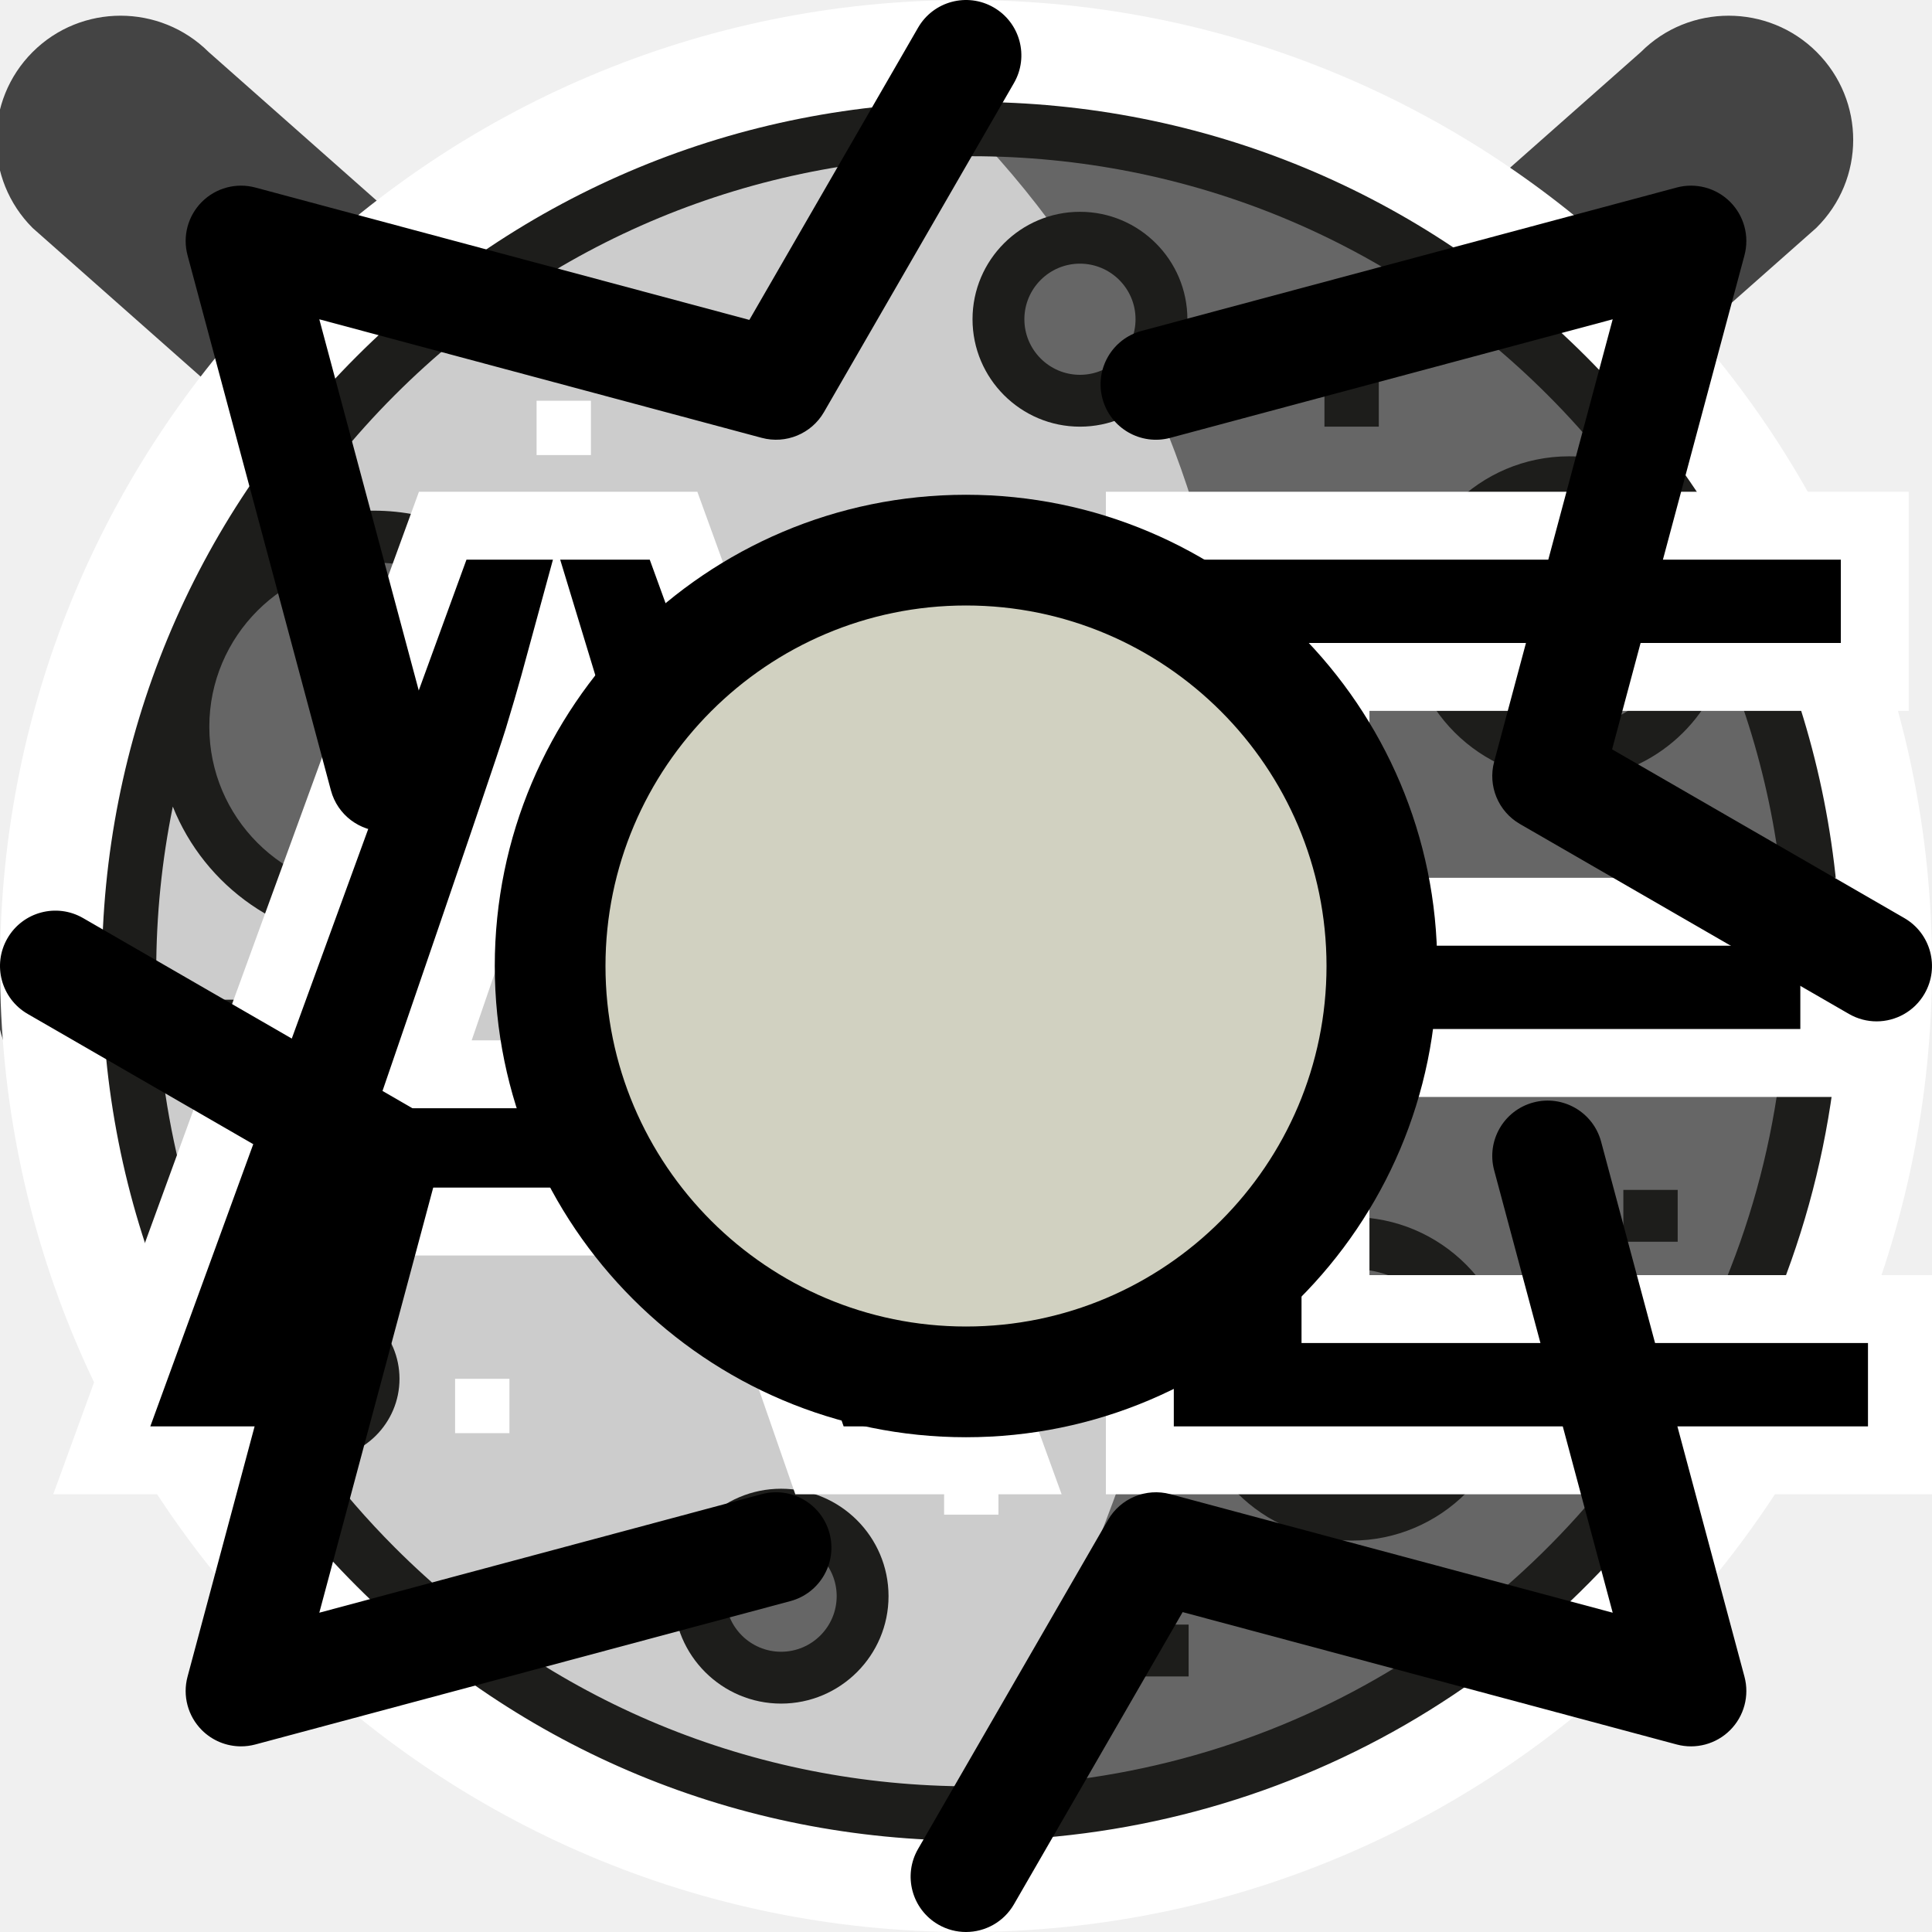
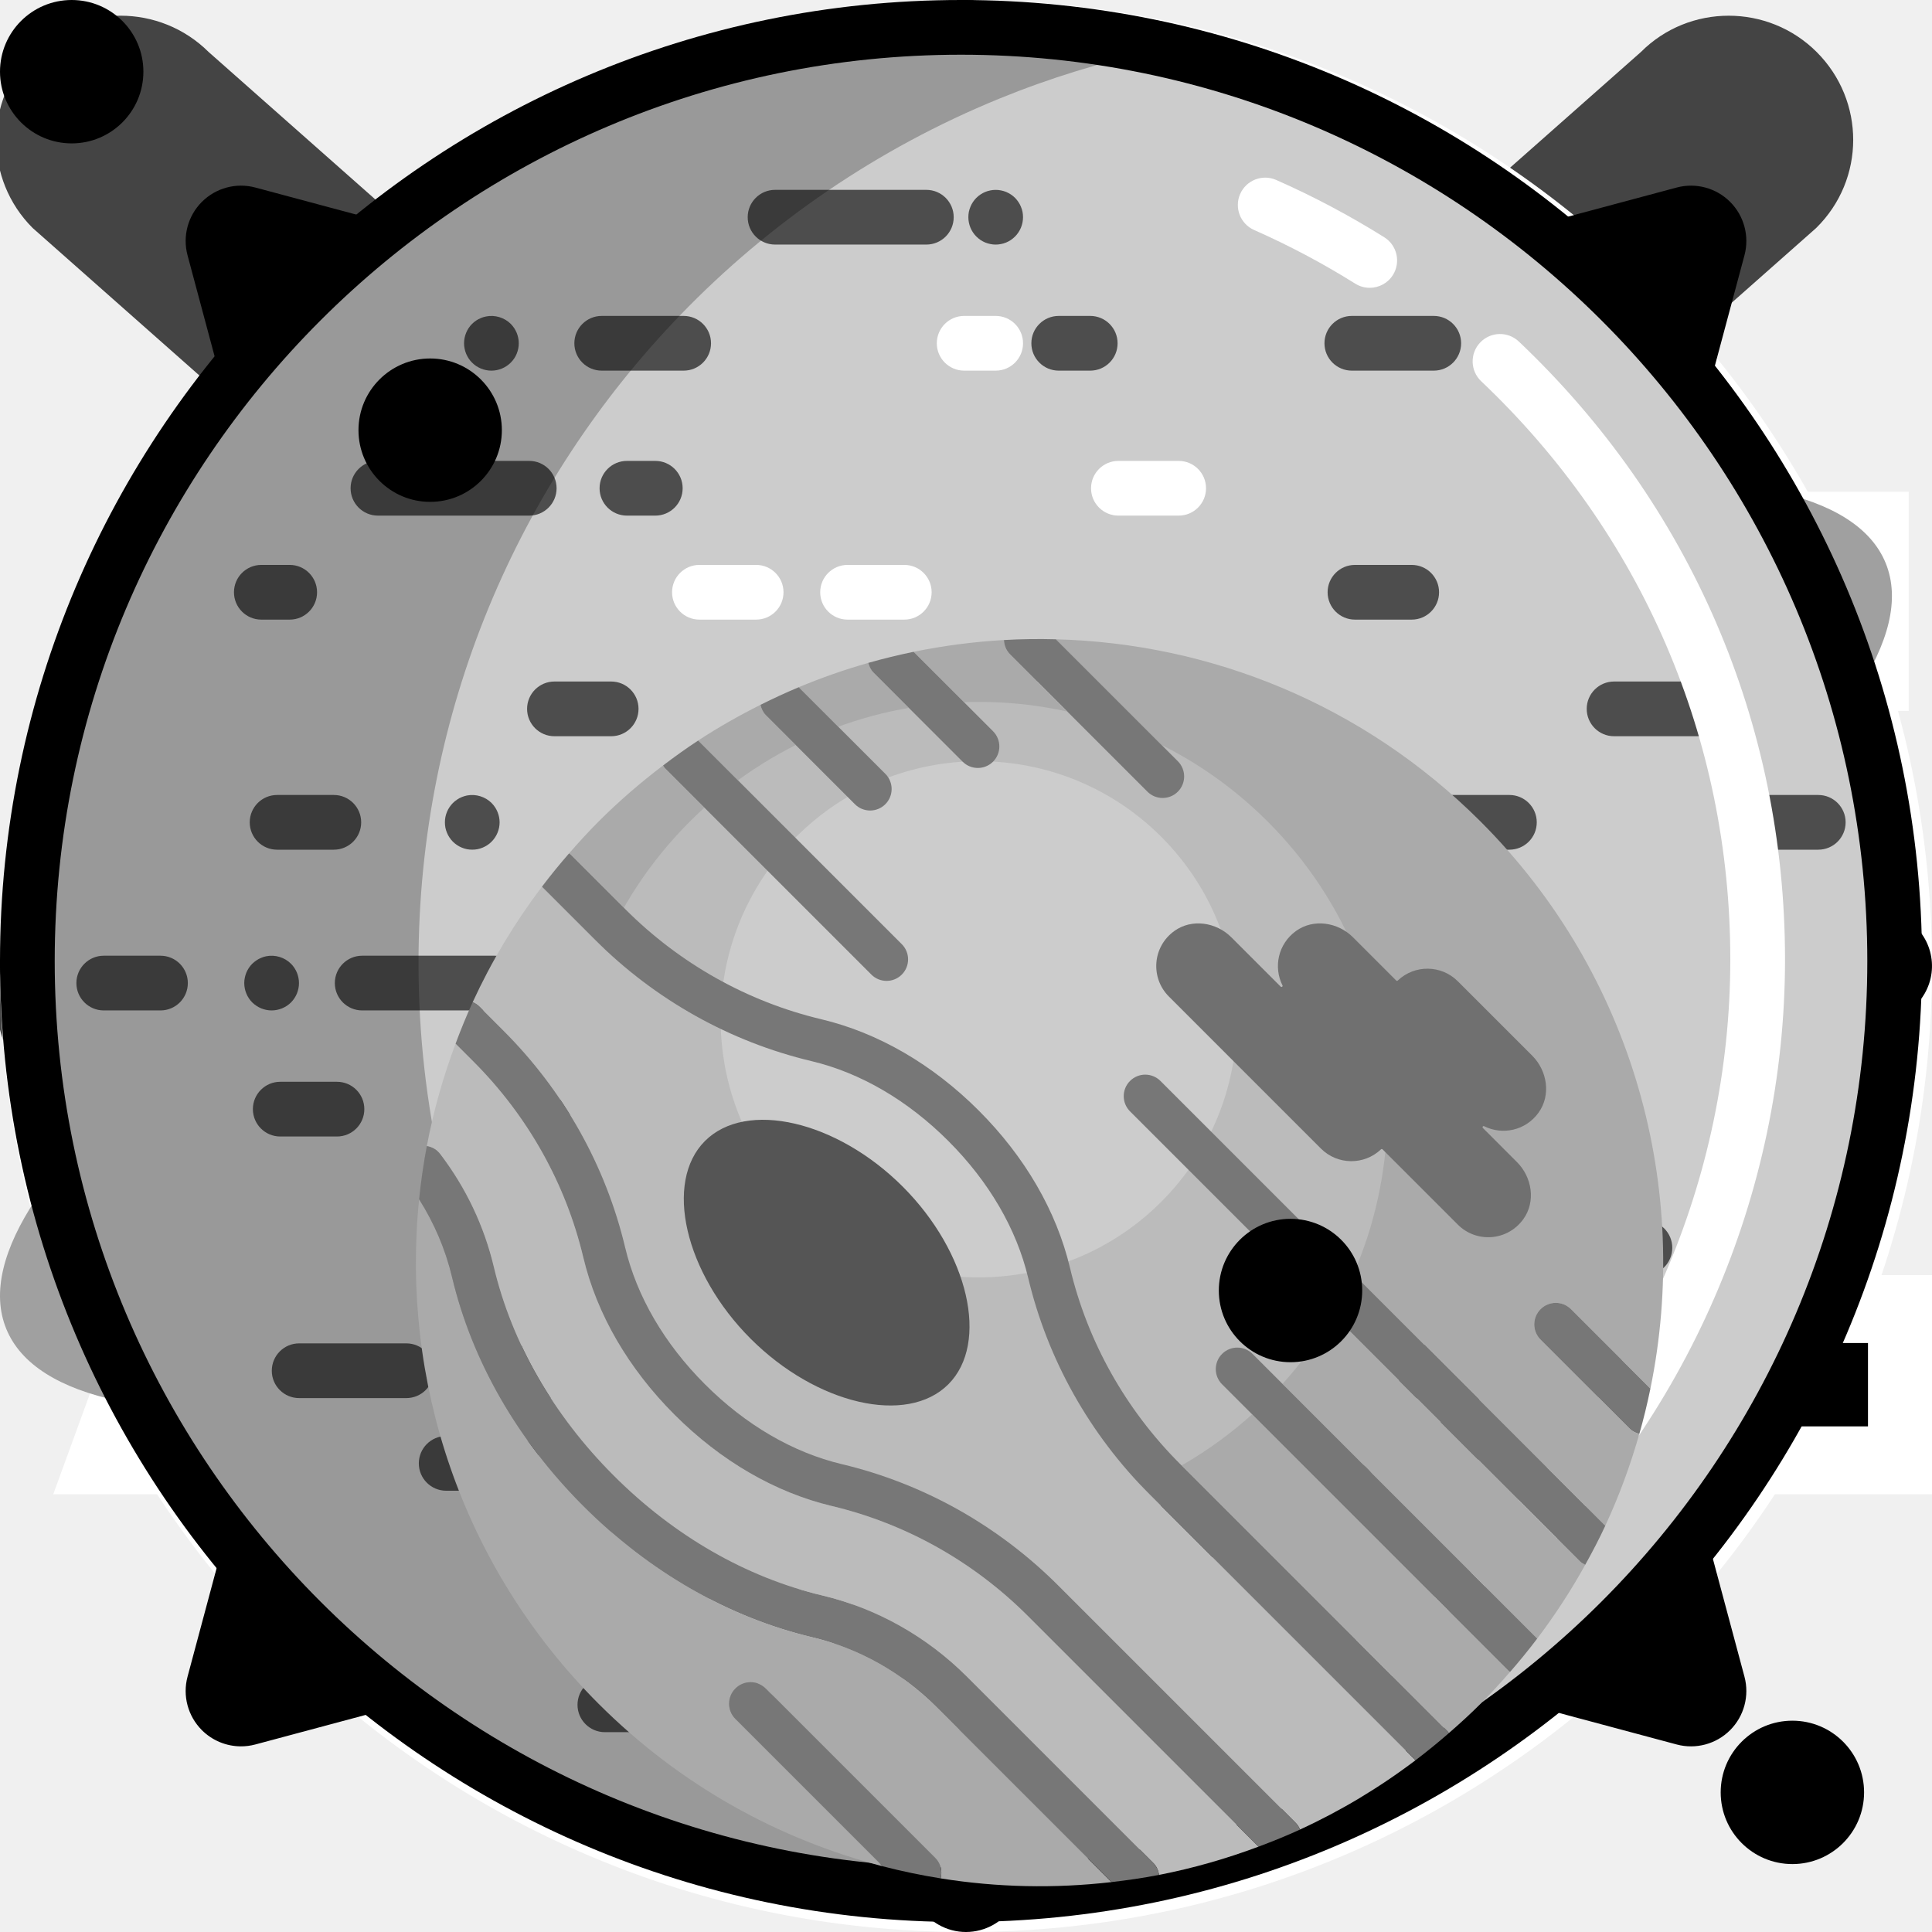
<svg xmlns="http://www.w3.org/2000/svg" version="1.1" width="512" height="512">
  <defs>
    <style>
    g.section:target {
      display: inline;
    }

    g.section:not(:target) {
        display: none;
    }
    
  </style>
  </defs>
  <g class="section" id="double-arrow" transform="scale(2)">
    <path stroke="#444444" fill="#444444" d="M217.774,121.224l-95.252,84.224l-95.22-84.224c-6.229-6.229-16.368-6.229-22.597,0     s-6.229,16.368,0,22.566l106.312,94.044c3.178,3.21,7.342,4.704,11.505,4.64c4.164,0.095,8.327-1.398,11.505-4.545     l106.344-94.044c6.198-6.229,6.198-16.4,0-22.597C234.11,115.027,223.971,114.995,217.774,121.224z" />
    <path stroke="#444444" fill="#444444" d="M110.984,123.894c3.178,3.178,7.342,4.704,11.505,4.64c4.164,0.064,8.359-1.462,11.505-4.64     L240.307,29.85c6.325-6.229,6.325-16.336,0.064-22.597c-6.229-6.229-16.4-6.229-22.597,0l-95.252,84.224L27.301,7.252     c-6.261-6.229-16.4-6.229-22.629,0s-6.229,16.368,0,22.597L110.984,123.894z" />
  </g>
  <g class="section" id="icon">
    <g>
      <circle style="fill:#ffffff;" cx="256.003" cy="256.003" r="256" />
    </g>
    <g transform="scale(0.9) translate(30 30)">
      <circle style="fill:#CCCCCC;" cx="256.003" cy="256.003" r="248" />
      <g>
        <circle style="fill:#666666;" cx="288.003" cy="64.001" r="23.998" />
        <circle style="fill:#666666;" cx="175.997" cy="256.003" r="16" />
        <circle style="fill:#666666;" cx="64.001" cy="376.001" r="16" />
        <circle style="fill:#666666;" cx="335.998" cy="175.997" r="16" />
        <circle style="fill:#666666;" cx="200.005" cy="440.002" r="23.998" />
        <circle style="fill:#666666;" cx="79.996" cy="183.999" r="56" />
        <path style="fill:#666666;" d="M255.999,8.001c136.966,0,248,111.033,248,248s-111.034,248-248,248   C255.999,504,435.668,195.435,255.999,8.001" />
      </g>
      <g>
        <path style="fill:#1D1D1B;" d="M288,95.635c-17.443,0-31.635-14.191-31.635-31.635S270.556,32.367,288,32.367   c17.443,0,31.634,14.191,31.634,31.634C319.634,81.444,305.443,95.635,288,95.635z M288,47.635   c-9.024,0-16.366,7.341-16.366,16.365S278.976,80.366,288,80.366S304.366,73.023,304.366,64   C304.366,54.977,297.024,47.635,288,47.635z" />
        <path style="fill:#1D1D1B;" d="M176,279.634c-13.031,0-23.634-10.603-23.634-23.635s10.603-23.635,23.634-23.635   c13.033,0,23.635,10.603,23.635,23.635C199.635,269.032,189.032,279.634,176,279.634z M176,247.634   c-4.613,0-8.365,3.753-8.365,8.365c0,4.612,3.752,8.365,8.365,8.365s8.365-3.753,8.365-8.365   C184.365,251.387,180.613,247.634,176,247.634z" />
        <path style="fill:#1D1D1B;" d="M200,471.634c-17.443,0-31.635-14.191-31.635-31.635c0-17.443,14.191-31.635,31.635-31.635   s31.634,14.191,31.634,31.635C231.634,457.443,217.443,471.634,200,471.634z M200,423.635c-9.024,0-16.366,7.341-16.366,16.366   c0,9.025,7.342,16.366,16.366,16.366c9.024,0,16.365-7.341,16.365-16.366C216.365,430.976,209.023,423.635,200,423.635z" />
        <path style="fill:#1D1D1B;" d="M368.001,423.635c-26.266,0-47.635-21.369-47.635-47.635c0-26.266,21.369-47.634,47.635-47.634   c26.265,0,47.634,21.369,47.634,47.634C415.634,402.265,394.266,423.635,368.001,423.635z M368.001,343.635   c-17.847,0-32.367,14.519-32.367,32.365c0,17.847,14.521,32.366,32.367,32.366s32.365-14.519,32.365-32.366   C400.365,358.154,385.847,343.635,368.001,343.635z" />
        <path style="fill:#1D1D1B;" d="M336,199.635c-13.033,0-23.635-10.603-23.635-23.635c0-13.031,10.603-23.634,23.635-23.634   c13.033,0,23.634,10.603,23.634,23.634C359.633,189.032,349.032,199.635,336,199.635z M336,167.634   c-4.613,0-8.366,3.752-8.366,8.365s3.754,8.365,8.366,8.365c4.612,0,8.365-3.753,8.365-8.365S340.612,167.634,336,167.634z" />
        <path style="fill:#1D1D1B;" d="M437.019,74.981C388.667,26.629,324.38,0,255.999,0S123.332,26.629,74.98,74.981S0,187.62,0,256   S26.629,388.668,74.98,437.02S187.619,512,255.999,512c44.898,0,89.071-11.791,127.743-34.101   c37.511-21.64,69.172-52.678,91.562-89.761C499.31,348.379,512,302.687,512,256.001C512,187.62,485.37,123.333,437.019,74.981z    M464.365,152c0,17.847-14.519,32.366-32.366,32.366c-17.847,0-32.366-14.519-32.366-32.366c0-17.846,14.519-32.365,32.366-32.365   C449.846,119.635,464.365,134.154,464.365,152z M80,135.635c26.669,0,48.366,21.697,48.366,48.366   c0,26.668-21.697,48.365-48.366,48.365c-26.668,0-48.365-21.697-48.365-48.365C31.635,157.331,53.331,135.635,80,135.635z    M55.634,376c0-4.613,3.752-8.365,8.365-8.365c4.613,0,8.365,3.752,8.365,8.365s-3.753,8.365-8.365,8.365   S55.634,380.613,55.634,376z M461.608,379.867c-20.996,34.775-50.687,63.881-85.86,84.172C339.504,484.948,298.096,496,255.999,496   c-64.106,0-124.375-24.965-169.706-70.294c-8.222-8.222-15.764-16.941-22.618-26.08c0.108,0.001,0.216,0.008,0.324,0.008   c13.032,0,23.635-10.603,23.635-23.635c0-13.031-10.603-23.634-23.635-23.634c-9.465,0-17.643,5.595-21.413,13.648   C25.216,332.409,16,294.916,16,255.999c0-16.482,1.663-32.708,4.885-48.493c9.372,23.483,32.329,40.128,59.115,40.128   c35.088,0,63.635-28.546,63.635-63.634S115.088,120.365,80,120.365c-9.14,0-17.827,1.952-25.69,5.436   c9.142-14.098,19.822-27.346,31.985-39.508c45.33-45.33,105.599-70.294,169.706-70.294s124.375,24.965,169.705,70.294   c6.192,6.193,11.99,12.673,17.411,19.395c-3.569-0.857-7.288-1.323-11.116-1.323c-26.266,0-47.635,21.369-47.635,47.634   s21.369,47.635,47.635,47.635c21.967,0,40.499-14.951,45.979-35.209C489.8,193.084,496,224.065,496,256   C496,299.771,484.106,342.605,461.608,379.867z" />
        <rect x="31.999" y="264.37" style="fill:#1D1D1B;" width="16" height="15.269" />
      </g>
      <rect x="192.002" y="143.996" style="fill:#FFFFFF;" width="16" height="15.999" />
      <rect x="359.996" y="80.36" style="fill:#1D1D1B;" width="15.999" height="15.269" />
      <rect x="256.003" y="216" style="fill:#FFFFFF;" width="15.999" height="15.999" />
      <g>
        <rect x="359.996" y="256.367" style="fill:#1D1D1B;" width="15.999" height="15.269" />
        <rect x="448.005" y="224.367" style="fill:#1D1D1B;" width="16" height="15.269" />
        <rect x="448.005" y="320.368" style="fill:#1D1D1B;" width="16" height="15.269" />
      </g>
      <g>
        <rect x="263.995" y="295.995" style="fill:#FFFFFF;" width="15.999" height="15.999" />
        <rect x="168.004" y="327.995" style="fill:#FFFFFF;" width="16" height="15.999" />
        <rect x="248" y="399.999" style="fill:#FFFFFF;" width="16" height="15.999" />
      </g>
      <rect x="303.998" y="448.369" style="fill:#1D1D1B;" width="15.999" height="15.269" />
      <g>
        <rect x="104.004" y="376.001" style="fill:#FFFFFF;" width="16" height="15.999" />
        <rect x="128.001" y="87.998" style="fill:#FFFFFF;" width="16" height="15.999" />
        <rect x="207.997" y="40.003" style="fill:#FFFFFF;" width="15.999" height="15.999" />
      </g>
      <g>
        <text x="-10" y="400" font-size="400px" font-family="Arial" font-weight="bold" stroke="#ffffff" stroke-width="20">AE</text>
      </g>
    </g>
  </g>
  <g class="section" id="sun">
    <path style="fill:#000000;" d="M255.985,512c-2.488,0-5.01-0.634-7.321-1.967c-7.017-4.051-9.421-13.023-5.369-20.04l50.339-87.19  c3.32-5.751,10.09-8.551,16.501-6.835l117.247,31.417l-31.415-117.247c-2.098-7.827,2.547-15.871,10.374-17.968  c7.822-2.099,15.869,2.548,17.967,10.374L462.3,444.334c1.357,5.063-0.091,10.464-3.797,14.172  c-3.706,3.706-9.105,5.155-14.17,3.797l-130.918-35.079l-44.71,77.44C265.988,509.368,261.055,512,255.985,512z M63.872,462.802  c-3.841,0-7.588-1.51-10.375-4.297c-3.706-3.706-5.154-9.107-3.797-14.172l35.079-130.917l-77.44-44.711  c-7.017-4.051-9.421-13.023-5.369-20.04s13.022-9.42,20.04-5.369l87.19,50.339c5.751,3.32,8.554,10.087,6.835,16.503L84.619,427.385  l117.247-31.417c7.822-2.098,15.869,2.547,17.967,10.374c2.098,7.827-2.547,15.871-10.374,17.968L67.669,462.302  C66.411,462.638,65.136,462.802,63.872,462.802z M497.313,270.673c-2.488,0-5.01-0.634-7.321-1.967l-87.191-50.339  c-5.751-3.32-8.554-10.087-6.835-16.503l31.415-117.247l-117.247,31.417c-7.821,2.098-15.869-2.547-17.967-10.374  c-2.098-7.827,2.547-15.871,10.374-17.968l141.791-37.992c5.067-1.358,10.464,0.092,14.17,3.797  c3.706,3.706,5.154,9.107,3.797,14.172L427.22,198.585l77.441,44.711c7.017,4.051,9.421,13.023,5.369,20.04  C507.316,268.042,502.383,270.673,497.313,270.673z M101.855,220.335c-6.479,0-12.405-4.322-14.161-10.877L49.702,67.668  c-1.357-5.063,0.091-10.464,3.797-14.172c3.706-3.706,9.105-5.155,14.17-3.797l130.918,35.079l44.71-77.44  c4.049-7.015,13.02-9.423,20.04-5.369c7.017,4.051,9.421,13.023,5.369,20.04l-50.339,87.19c-3.32,5.751-10.089,8.554-16.501,6.835  L84.619,84.617l31.415,117.247c2.098,7.827-2.547,15.871-10.374,17.968C104.389,220.172,103.111,220.335,101.855,220.335z" />
    <circle style="fill:#D1D1C1;" cx="256.001" cy="256.001" r="110.205" />
    <path style="fill:#000000;" d="M256,380.882c-68.861,0-124.881-56.022-124.881-124.881S187.141,131.119,256,131.119  s124.881,56.022,124.881,124.881S324.859,380.882,256,380.882z M256,160.46c-52.68,0-95.54,42.858-95.54,95.54  s42.86,95.54,95.54,95.54s95.54-42.858,95.54-95.54S308.68,160.46,256,160.46z" />
  </g>
-   <g class="section" id="noname">
- </g>
+   <g class="section" id="uranus">
+     <g>
+       <path style="fill:none;" d="M71.312,339.206c-0.53-1.071-1.051-2.147-1.562-3.229c-0.153-0.323-0.302-0.647-0.453-0.971   c-0.49-1.052-0.974-2.108-1.446-3.17c-0.157-0.354-0.311-0.711-0.466-1.066c-0.458-1.047-0.912-2.095-1.352-3.151   c-0.154-0.368-0.302-0.74-0.453-1.109c-0.433-1.056-0.863-2.113-1.279-3.177c-0.135-0.347-0.264-0.698-0.397-1.046   c-0.422-1.099-0.841-2.199-1.244-3.307c-0.072-0.199-0.139-0.4-0.211-0.599c-1.189-3.306-2.29-6.654-3.307-10.038   c-10.91,10.607-15.822,19.524-13.269,25.792c2.553,6.267,12.309,9.206,27.524,9.17c-0.569-1.087-1.127-2.179-1.677-3.277   C71.583,339.755,71.448,339.48,71.312,339.206z" />
+       <path style="fill:none;" d="M455.51,167.246c-2.554-6.269-12.304-9.214-27.527-9.176c5.802,11.084,10.594,22.778,14.257,34.962   C453.144,182.428,458.063,173.511,455.51,167.246z" />
+       <path style="fill:#BBBBBB;" d="M364.025,104.024c-68.087,0-128.217,34.032-164.337,86.005c7.352-3.214,14.827-6.378,22.429-9.475   c70.087-28.554,136.724-46.191,187.325-51.504C383.248,94.916,346.3,69.477,303.658,57.794   c32.131,8.819,61.025,25.462,84.531,47.734C380.262,104.573,372.21,104.024,364.025,104.024z" />
+       <path style="fill:#BBBBBB;" d="M90.102,369.885c-0.578-0.777-1.144-1.563-1.711-2.349   C88.956,368.323,89.525,369.107,90.102,369.885z" />
+       <path style="fill:#BBBBBB;" d="M285.187,53.664c1.202,0.209,2.399,0.434,3.594,0.665C287.586,54.099,286.389,53.873,285.187,53.664   z" />
+       <path style="fill:#BBBBBB;" d="M289.904,54.544c1.281,0.255,2.556,0.525,3.827,0.805C292.459,55.07,291.185,54.799,289.904,54.544z   " />
+       <path style="fill:#BBBBBB;" d="M299.141,56.613c1.447,0.361,2.888,0.737,4.322,1.129C302.028,57.35,300.588,56.973,299.141,56.613z   " />
+       <path style="fill:#BBBBBB;" d="M442.191,193.081c0.017-0.016,0.032-0.032,0.049-0.049c-3.663-12.185-8.455-23.879-14.257-34.962   c-38.626,0.097-112.509,19.413-193.649,52.47c-20.612,8.397-40.263,17.102-58.575,25.857c-7.589,21.124-11.734,43.89-11.734,67.627   c0,57.178,24.033,108.712,62.502,145.162c-55.619-6.704-104.214-36.219-136.139-78.919c0.416,0.558,0.829,1.118,1.251,1.671   c36.542,47.863,94.185,78.753,159.052,78.753c110.457,0,200-89.543,200-200c0-8.11-0.496-16.103-1.434-23.96   c-0.008,0.006-0.015,0.012-0.023,0.018C447.851,215.189,445.461,203.947,442.191,193.081z" />
+       <path style="fill:#BBBBBB;" d="M69.75,335.978c0.511,1.082,1.032,2.158,1.562,3.229C70.782,338.135,70.261,337.059,69.75,335.978z" />
+       <path style="fill:#BBBBBB;" d="M66.033,327.62c0.44,1.056,0.894,2.104,1.352,3.151C66.927,329.724,66.473,328.675,66.033,327.62z" />
+       <path style="fill:#BBBBBB;" d="M64.301,323.333c0.415,1.065,0.846,2.122,1.279,3.177C65.147,325.455,64.716,324.398,64.301,323.333   z" />
+       <path style="fill:#BBBBBB;" d="M62.66,318.981c0.403,1.108,0.823,2.208,1.244,3.307C63.482,321.189,63.062,320.089,62.66,318.981z" />
+       <path style="fill:#BBBBBB;" d="M86.967,365.539c-0.077-0.109-0.152-0.219-0.229-0.329C86.815,365.32,86.891,365.43,86.967,365.539z   " />
+       <path style="fill:#BBBBBB;" d="M67.851,331.837c0.472,1.062,0.956,2.117,1.446,3.17C68.807,333.954,68.323,332.899,67.851,331.837z   " />
+       <path style="fill:#BBBBBB;" d="M59.143,308.342l-0.001,0.001c1.017,3.384,2.118,6.732,3.307,10.038   C61.259,315.076,60.161,311.726,59.143,308.342z" />
+       <path style="fill:#BBBBBB;" d="M294.554,55.528c1.362,0.305,2.719,0.626,4.071,0.959C297.273,56.154,295.917,55.833,294.554,55.528   z" />
+       <path style="fill:#BBBBBB;" d="M51.413,267.635c-0.059-0.699-0.121-1.398-0.173-2.099   C51.292,266.237,51.354,266.936,51.413,267.635z" />
+       <path style="fill:#BBBBBB;" d="M265.767,51.254c0.892,0.067,1.78,0.151,2.669,0.229C267.547,51.405,266.66,51.32,265.767,51.254z" />
+       <path style="fill:#BBBBBB;" d="M50.813,257.324c-0.018-0.552-0.045-1.102-0.058-1.656   C50.768,256.222,50.795,256.772,50.813,257.324z" />
+       <path style="fill:#BBBBBB;" d="M260.784,50.943c0.792,0.039,1.579,0.096,2.369,0.145C262.363,51.04,261.576,50.983,260.784,50.943z   " />
+       <path style="fill:#BBBBBB;" d="M255.759,50.755c0.633,0.016,1.261,0.048,1.892,0.07C257.019,50.803,256.391,50.77,255.759,50.755z" />
+       <path style="fill:#BBBBBB;" d="M73.397,343.305C73.397,343.305,73.397,343.305,73.397,343.305   c-0.568-1.086-1.127-2.179-1.677-3.277C72.27,341.126,72.828,342.219,73.397,343.305z" />
+       <path style="fill:#BBBBBB;" d="M280.413,52.892c1.128,0.168,2.251,0.353,3.374,0.54C282.664,53.245,281.541,53.06,280.413,52.892z" />
+       <path style="fill:#BBBBBB;" d="M51.89,272.59c-0.079-0.724-0.159-1.447-0.23-2.173C51.731,271.143,51.811,271.866,51.89,272.59z" />
+       <path style="fill:#BBBBBB;" d="M275.583,52.231c1.053,0.131,2.1,0.278,3.148,0.426C277.683,52.51,276.636,52.362,275.583,52.231z" />
+       <path style="fill:#BBBBBB;" d="M270.7,51.684c0.976,0.097,1.948,0.211,2.92,0.323C272.647,51.896,271.676,51.781,270.7,51.684z" />
+       <path style="fill:#BBBBBB;" d="M51.053,262.585c-0.038-0.655-0.083-1.309-0.115-1.966C50.97,261.276,51.015,261.93,51.053,262.585z   " />
+       <path style="fill:#888888;" d="M226.527,449.186c-38.469-36.45-62.502-87.984-62.502-145.162c0-23.737,4.145-46.503,11.734-67.627   c-53.781,25.713-95.958,51.86-116.616,71.945c1.018,3.384,2.116,6.734,3.306,10.04c0.072,0.199,0.139,0.4,0.211,0.599   c0.403,1.108,0.822,2.208,1.244,3.307c0.134,0.348,0.262,0.698,0.397,1.046c0.415,1.065,0.845,2.122,1.279,3.177   c0.151,0.369,0.299,0.741,0.453,1.109c0.441,1.056,0.894,2.104,1.352,3.151c0.156,0.355,0.309,0.712,0.466,1.066   c0.472,1.062,0.956,2.118,1.446,3.17c0.151,0.324,0.301,0.648,0.453,0.971c0.511,1.082,1.032,2.158,1.562,3.229   c0.136,0.274,0.271,0.548,0.408,0.822c0.549,1.098,1.108,2.191,1.677,3.277c0.04,0,0.077,0.001,0.116,0.001   c3.974,7.587,8.371,14.915,13.225,21.905c0.077,0.109,0.152,0.22,0.229,0.329c0.468,0.671,0.948,1.332,1.424,1.997   c0.567,0.786,1.133,1.572,1.711,2.349c0.095,0.128,0.191,0.255,0.286,0.382C122.313,412.967,170.908,442.482,226.527,449.186z" />
+       <path style="fill:#888888;" d="M199.688,190.029c36.12-51.973,96.249-86.005,164.337-86.005c8.185,0,16.237,0.549,24.165,1.505   c-23.506-22.272-52.4-38.915-84.531-47.734c-0.065-0.018-0.13-0.035-0.195-0.053c-1.434-0.392-2.875-0.768-4.322-1.129   c-0.172-0.043-0.344-0.083-0.515-0.126c-1.352-0.333-2.708-0.654-4.071-0.959c-0.274-0.062-0.549-0.119-0.823-0.179   c-1.272-0.28-2.547-0.55-3.827-0.805c-0.373-0.074-0.749-0.143-1.123-0.215c-1.195-0.231-2.392-0.456-3.594-0.665   c-0.465-0.081-0.934-0.154-1.4-0.232c-1.122-0.187-2.245-0.372-3.374-0.54c-0.559-0.083-1.121-0.156-1.682-0.235   c-1.047-0.147-2.095-0.295-3.148-0.426c-0.653-0.081-1.309-0.15-1.964-0.225c-0.972-0.111-1.943-0.225-2.92-0.323   c-0.752-0.075-1.509-0.135-2.263-0.201c-0.889-0.078-1.777-0.162-2.669-0.229c-0.869-0.065-1.742-0.112-2.614-0.166   c-0.789-0.049-1.577-0.106-2.369-0.145c-1.041-0.052-2.088-0.083-3.134-0.119c-0.631-0.021-1.259-0.054-1.892-0.07   c-1.684-0.042-3.373-0.064-5.067-0.064c-110.457,0-200,89.543-200,200c0,1.664,0.022,3.323,0.063,4.978   c0.013,0.553,0.04,1.103,0.058,1.656c0.036,1.1,0.072,2.2,0.125,3.295c0.032,0.657,0.077,1.311,0.115,1.966   c0.058,0.985,0.115,1.97,0.187,2.951c0.052,0.701,0.114,1.4,0.173,2.099c0.078,0.929,0.156,1.857,0.247,2.782   c0.071,0.726,0.151,1.449,0.23,2.173c0.074,0.682,0.143,1.365,0.224,2.045C87.694,246.493,139.248,216.453,199.688,190.029z" />
+       <path style="fill:#A0A0A0;" d="M499.727,149.232c-7.739-18.997-41.586-25.296-90.284-20.182   c-50.601,5.313-117.238,22.95-187.325,51.504c-7.602,3.097-15.077,6.261-22.429,9.475c-60.44,26.424-111.994,56.464-147.574,84.606   c-38.395,30.368-58.196,58.521-50.458,77.514c7.737,18.99,41.593,25.27,90.265,20.166c-0.095-0.124-0.187-0.252-0.282-0.377   c-0.422-0.553-0.835-1.113-1.251-1.671c-0.095-0.128-0.192-0.254-0.286-0.382c-0.577-0.778-1.146-1.561-1.711-2.349   c-0.476-0.664-0.956-1.326-1.424-1.997c-0.076-0.109-0.152-0.219-0.229-0.329c-4.854-6.989-9.251-14.318-13.225-21.905   c-0.04,0-0.077-0.001-0.116-0.001c0,0,0,0-0.001,0c-15.215,0.036-24.971-2.903-27.524-9.17   c-2.553-6.267,2.359-15.184,13.269-25.792l0.001-0.001c20.658-20.085,62.835-46.232,116.616-71.945   c18.312-8.755,37.963-17.46,58.575-25.857c81.14-33.057,155.023-52.373,193.649-52.47c15.223-0.038,24.973,2.907,27.527,9.176   c2.553,6.266-2.366,15.182-13.27,25.786c-0.017,0.016-0.032,0.032-0.049,0.049c3.271,10.866,5.66,22.108,7.044,33.667   c0.008-0.006,0.015-0.012,0.023-0.018C487.636,196.37,507.463,168.221,499.727,149.232z" />
+     </g>
+   </g>
+   <g class="section" id="venus" transform="scale(1.45)">
+     <g>
+       <path style="fill:#CCCCCC;" d="M296.21,54.89c16.02,16,28.89,35.16,37.56,56.48c8.07,19.84,12.51,41.54,12.51,64.27   c0,12.3-1.3,24.3-3.78,35.86c-7.12,33.32-23.97,63.03-47.44,86.02c-11.33,11.11-24.22,20.66-38.3,28.27   c-24.13,13.07-51.76,20.49-81.12,20.49c-2.86,0-5.7-0.07-8.52-0.21c-53.27-2.62-100.11-29.67-129.57-70.17   C17.08,247.75,5,213.1,5,175.64c0-1.87,0.03-3.73,0.09-5.59C6.32,131.77,20.17,96.67,42.6,68.78c28.71-35.7,71.5-59.6,119.93-63.28   c4.33-0.33,8.7-0.5,13.11-0.5c38.41,0,73.85,12.69,102.37,34.1C284.45,43.93,290.53,49.21,296.21,54.89z" />
+       <g>
+         <path style="fill:#FFFFFF;" d="M138.198,113.245H127.83c-2.761,0-5-2.239-5-5s2.239-5,5-5h10.368c2.761,0,5,2.239,5,5    S140.96,113.245,138.198,113.245z" />
+         <path style="fill:#4D4D4D;" d="M52.947,113.245h-5.185c-2.761,0-5-2.239-5-5s2.239-5,5-5h5.185c2.761,0,5,2.239,5,5    S55.709,113.245,52.947,113.245z" />
+         <path style="fill:#FFFFFF;" d="M165.272,113.245h-10.368c-2.761,0-5-2.239-5-5s2.239-5,5-5h10.368c2.761,0,5,2.239,5,5    S168.033,113.245,165.272,113.245z" />
+         <path style="fill:#4D4D4D;" d="M96.725,94.237H69.076c-2.761,0-5-2.239-5-5s2.239-5,5-5h27.649c2.761,0,5,2.239,5,5    S99.486,94.237,96.725,94.237z" />
+         <path style="fill:#4D4D4D;" d="M169.304,44.699h-27.649c-2.761,0-5-2.239-5-5s2.239-5,5-5h27.649c2.761,0,5,2.239,5,5    S172.065,44.699,169.304,44.699z" />
+         <path style="fill:#4D4D4D;" d="M124.95,67.74h-14.977c-2.761,0-5-2.239-5-5s2.239-5,5-5h14.977c2.761,0,5,2.239,5,5    S127.711,67.74,124.95,67.74z" />
+         <path style="fill:#FFFFFF;" d="M181.976,67.74h-5.76c-2.761,0-5-2.239-5-5s2.239-5,5-5h5.76c2.761,0,5,2.239,5,5    S184.737,67.74,181.976,67.74z" />
+         <path style="fill:#4D4D4D;" d="M199.257,67.74h-5.76c-2.761,0-5-2.239-5-5s2.239-5,5-5h5.76c2.761,0,5,2.239,5,5    S202.018,67.74,199.257,67.74z" />
+         <path style="fill:#4D4D4D;" d="M262.044,67.74h-14.977c-2.761,0-5-2.239-5-5s2.239-5,5-5h14.977c2.761,0,5,2.239,5,5    S264.805,67.74,262.044,67.74z" />
+         <path style="fill:#4D4D4D;" d="M89.813,67.741c-0.33,0-0.65-0.03-0.98-0.1c-0.32-0.06-0.63-0.16-0.93-0.28    c-0.3-0.13-0.6-0.28-0.87-0.46c-0.27-0.19-0.53-0.39-0.76-0.63c-0.23-0.23-0.44-0.48-0.62-0.76c-0.18-0.27-0.33-0.56-0.46-0.86    c-0.12-0.3-0.22-0.62-0.28-0.93c-0.07-0.33-0.1-0.66-0.1-0.98c0-1.32,0.53-2.61,1.46-3.54c0.23-0.23,0.49-0.44,0.76-0.62    s0.56-0.33,0.87-0.46c0.3-0.12,0.61-0.22,0.93-0.28c1.63-0.33,3.36,0.2,4.52,1.36c0.23,0.23,0.43,0.49,0.62,0.76    c0.18,0.27,0.33,0.56,0.46,0.87c0.12,0.3,0.22,0.61,0.28,0.93c0.07,0.32,0.1,0.65,0.1,0.98c0,1.32-0.53,2.61-1.46,3.53    C92.413,67.211,91.133,67.741,89.813,67.741z" />
+         <path style="fill:#4D4D4D;" d="M119.766,94.237h-5.184c-2.761,0-5-2.239-5-5s2.239-5,5-5h5.184c2.761,0,5,2.239,5,5    S122.527,94.237,119.766,94.237z" />
+         <path style="fill:#FFFFFF;" d="M215.422,94.237h-11.017c-2.761,0-5-2.239-5-5s2.239-5,5-5h11.017c2.761,0,5,2.239,5,5    S218.183,94.237,215.422,94.237z" />
+         <path style="fill:#FFFFFF;" d="M165.272,184.672h-10.368c-2.761,0-5-2.239-5-5s2.239-5,5-5h10.368c2.761,0,5,2.239,5,5    S168.033,184.672,165.272,184.672z" />
+         <path style="fill:#4D4D4D;" d="M29.33,184.672H18.962c-2.761,0-5-2.239-5-5s2.239-5,5-5H29.33c2.761,0,5,2.239,5,5    S32.091,184.672,29.33,184.672z" />
+         <path style="fill:#4D4D4D;" d="M61.588,207.713H51.219c-2.761,0-5-2.239-5-5s2.239-5,5-5h10.368c2.761,0,5,2.239,5,5    S64.349,207.713,61.588,207.713z" />
+         <path style="fill:#FFFFFF;" d="M184.857,207.713h-10.369c-2.761,0-5-2.239-5-5s2.239-5,5-5h10.369c2.761,0,5,2.239,5,5    S187.618,207.713,184.857,207.713z" />
+         <path style="fill:#4D4D4D;" d="M137.047,233.058h-10.368c-2.761,0-5-2.239-5-5s2.239-5,5-5h10.368c2.761,0,5,2.239,5,5    S139.808,233.058,137.047,233.058z" />
+         <path style="fill:#4D4D4D;" d="M107.67,255.523H97.301c-2.761,0-5-2.239-5-5s2.239-5,5-5h10.369c2.761,0,5,2.239,5,5    S110.431,255.523,107.67,255.523z" />
+         <path style="fill:#FFFFFF;" d="M195.225,255.523h-10.368c-2.761,0-5-2.239-5-5s2.239-5,5-5h10.368c2.761,0,5,2.239,5,5    S197.986,255.523,195.225,255.523z" />
+         <path style="fill:#FFFFFF;" d="M184.28,269.924h-20.737c-2.761,0-5-2.239-5-5s2.239-5,5-5h20.737c2.761,0,5,2.239,5,5    S187.042,269.924,184.28,269.924z" />
+         <path style="fill:#FFFFFF;" d="M151.447,300.453H133.59c-2.761,0-5-2.239-5-5s2.239-5,5-5h17.856c2.761,0,5,2.239,5,5    S154.208,300.453,151.447,300.453z" />
+         <path style="fill:#4D4D4D;" d="M219.994,284.9h-6.336c-2.761,0-5-2.239-5-5s2.239-5,5-5h6.336c2.761,0,5,2.239,5,5    S222.755,284.9,219.994,284.9z" />
+         <path style="fill:#FFFFFF;" d="M173.336,316.581h-6.913c-2.761,0-5-2.239-5-5s2.239-5,5-5h6.913c2.761,0,5,2.239,5,5    S176.097,316.581,173.336,316.581z" />
+         <path style="fill:#4D4D4D;" d="M117.462,316.581h-6.912c-2.761,0-5-2.239-5-5s2.239-5,5-5h6.912c2.761,0,5,2.239,5,5    S120.223,316.581,117.462,316.581z" />
+         <path style="fill:#4D4D4D;" d="M93.643,272.454H81.547c-2.761,0-5-2.239-5-5s2.239-5,5-5h12.097c2.761,0,5,2.239,5,5    S96.404,272.454,93.643,272.454z" />
+         <path style="fill:#4D4D4D;" d="M265.5,269.924h-12.097c-2.761,0-5-2.239-5-5s2.239-5,5-5H265.5c2.761,0,5,2.239,5,5    S268.261,269.924,265.5,269.924z" />
+         <path style="fill:#4D4D4D;" d="M278.31,255.788h-17.856c-2.761,0-5-2.239-5-5s2.239-5,5-5h17.856c2.761,0,5,2.239,5,5    S281.071,255.788,278.31,255.788z" />
+         <path style="fill:#4D4D4D;" d="M74.26,255.523H54.675c-2.761,0-5-2.239-5-5s2.239-5,5-5H74.26c2.761,0,5,2.239,5,5    S77.021,255.523,74.26,255.523z" />
+         <path style="fill:#4D4D4D;" d="M300.637,233.058h-10.368c-2.761,0-5-2.239-5-5s2.239-5,5-5h10.368c2.761,0,5,2.239,5,5    S303.398,233.058,300.637,233.058z" />
+         <path style="fill:#4D4D4D;" d="M276.011,233.058h-10.368c-2.761,0-5-2.239-5-5s2.239-5,5-5h10.368c2.761,0,5,2.239,5,5    S278.773,233.058,276.011,233.058z" />
+         <path style="fill:#FFFFFF;" d="M212.505,233.058h-10.369c-2.761,0-5-2.239-5-5s2.239-5,5-5h10.369c2.761,0,5,2.239,5,5    S215.267,233.058,212.505,233.058z" />
+         <path style="fill:#4D4D4D;" d="M123.798,207.713h-16.705c-2.761,0-5-2.239-5-5s2.239-5,5-5h16.705c2.761,0,5,2.239,5,5    S126.559,207.713,123.798,207.713z" />
+         <path style="fill:#4D4D4D;" d="M90.389,184.672H66.196c-2.761,0-5-2.239-5-5s2.239-5,5-5h24.193c2.761,0,5,2.239,5,5    S93.15,184.672,90.389,184.672z" />
+         <path style="fill:#4D4D4D;" d="M49.643,184.671c-0.33,0-0.65-0.03-0.98-0.1c-0.32-0.06-0.63-0.16-0.93-0.28    c-0.3-0.13-0.59-0.28-0.86-0.46c-0.28-0.18-0.53-0.39-0.77-0.62c-0.93-0.93-1.46-2.22-1.46-3.54c0-0.32,0.03-0.65,0.1-0.98    c0.06-0.31,0.16-0.63,0.28-0.93c0.13-0.3,0.28-0.59,0.46-0.86c0.19-0.28,0.39-0.53,0.62-0.76c0.24-0.23,0.49-0.44,0.77-0.62    c0.27-0.19,0.56-0.34,0.86-0.46c0.3-0.13,0.61-0.23,0.93-0.29c1.63-0.33,3.36,0.21,4.52,1.37c0.23,0.23,0.44,0.48,0.62,0.76    c0.18,0.27,0.33,0.56,0.46,0.86c0.12,0.3,0.22,0.62,0.28,0.93c0.07,0.33,0.1,0.66,0.1,0.98c0,1.32-0.53,2.61-1.46,3.54    c-0.23,0.23-0.49,0.44-0.76,0.62s-0.57,0.33-0.87,0.46c-0.3,0.12-0.61,0.22-0.93,0.28    C50.293,184.641,49.973,184.671,49.643,184.671z" />
+         <path style="fill:#FFFFFF;" d="M182.313,184.671c-1.32,0-2.61-0.53-3.54-1.46c-0.93-0.93-1.46-2.22-1.46-3.54    c0-0.33,0.03-0.65,0.1-0.98c0.06-0.31,0.16-0.63,0.28-0.93s0.28-0.59,0.46-0.86c0.18-0.28,0.39-0.53,0.62-0.76    c1.16-1.16,2.89-1.7,4.51-1.37c0.32,0.06,0.64,0.16,0.94,0.29c0.3,0.12,0.59,0.27,0.86,0.45c0.28,0.19,0.53,0.4,0.76,0.63    s0.44,0.48,0.62,0.76c0.18,0.27,0.34,0.56,0.46,0.86c0.13,0.3,0.22,0.62,0.29,0.93c0.06,0.33,0.1,0.65,0.1,0.98    c0,1.32-0.54,2.61-1.47,3.54c-0.23,0.23-0.48,0.44-0.76,0.62c-0.27,0.18-0.56,0.33-0.86,0.46c-0.3,0.12-0.62,0.22-0.94,0.28    C182.963,184.641,182.633,184.671,182.313,184.671z" />
+         <path style="fill:#4D4D4D;" d="M181.973,44.701c-0.32,0-0.65-0.03-0.97-0.1c-0.32-0.06-0.64-0.16-0.94-0.28    c-0.3-0.13-0.59-0.28-0.86-0.46c-0.27-0.19-0.53-0.4-0.76-0.63c-0.93-0.93-1.46-2.21-1.46-3.53c0-0.33,0.03-0.66,0.09-0.98    c0.07-0.32,0.16-0.63,0.29-0.93c0.12-0.31,0.28-0.6,0.46-0.87c0.18-0.27,0.39-0.53,0.62-0.76s0.49-0.44,0.76-0.62    c0.27-0.18,0.56-0.33,0.86-0.46c0.3-0.12,0.62-0.22,0.94-0.28c0.64-0.13,1.31-0.13,1.95,0c0.32,0.06,0.64,0.16,0.94,0.28    c0.3,0.13,0.59,0.28,0.86,0.46s0.53,0.39,0.76,0.62s0.44,0.49,0.62,0.76c0.18,0.27,0.34,0.56,0.46,0.87    c0.13,0.3,0.22,0.61,0.29,0.93c0.06,0.32,0.09,0.65,0.09,0.98c0,1.32-0.53,2.6-1.46,3.53c-0.23,0.23-0.49,0.44-0.76,0.63    c-0.27,0.18-0.56,0.33-0.86,0.46c-0.3,0.12-0.62,0.22-0.94,0.28C182.633,44.671,182.303,44.701,181.973,44.701z" />
+         <path style="fill:#FFFFFF;" d="M191.769,134.558H181.4c-2.761,0-5-2.239-5-5s2.239-5,5-5h10.369c2.761,0,5,2.239,5,5    S194.53,134.558,191.769,134.558z" />
+         <path style="fill:#4D4D4D;" d="M313.73,134.558h-18.733c-2.761,0-5-2.239-5-5s2.239-5,5-5h18.733c2.761,0,5,2.239,5,5    S316.491,134.558,313.73,134.558z" />
+         <path style="fill:#4D4D4D;" d="M111.701,134.558h-10.368c-2.761,0-5-2.239-5-5s2.239-5,5-5h10.368c2.761,0,5,2.239,5,5    S114.463,134.558,111.701,134.558z" />
+         <path style="fill:#4D4D4D;" d="M253.503,155.291c-1.31,0-2.6-0.53-3.53-1.46c-0.93-0.93-1.47-2.22-1.47-3.53    c0-1.32,0.54-2.61,1.47-3.54c1.16-1.16,2.89-1.69,4.51-1.37c0.32,0.07,0.63,0.16,0.94,0.29c0.3,0.12,0.59,0.28,0.86,0.46    c0.27,0.18,0.53,0.39,0.76,0.62c0.93,0.93,1.46,2.22,1.46,3.54c0,1.31-0.53,2.6-1.46,3.53c-0.23,0.23-0.49,0.44-0.76,0.62    c-0.27,0.18-0.56,0.34-0.86,0.46c-0.31,0.13-0.62,0.22-0.94,0.29C254.163,155.261,253.833,155.291,253.503,155.291z" />
+         <path style="fill:#4D4D4D;" d="M86.313,155.291c-0.33,0-0.66-0.03-0.98-0.09c-0.32-0.07-0.63-0.16-0.94-0.29    c-0.3-0.12-0.59-0.28-0.86-0.46c-0.27-0.18-0.53-0.39-0.76-0.62s-0.44-0.49-0.62-0.76s-0.34-0.56-0.46-0.86    c-0.13-0.31-0.22-0.62-0.29-0.94c-0.06-0.32-0.09-0.65-0.09-0.98c0-0.32,0.03-0.65,0.09-0.97c0.07-0.32,0.16-0.64,0.29-0.94    c0.12-0.3,0.28-0.59,0.46-0.86s0.39-0.53,0.62-0.76s0.49-0.44,0.76-0.62c0.27-0.18,0.56-0.34,0.86-0.46    c0.31-0.13,0.62-0.22,0.94-0.29c1.63-0.32,3.35,0.21,4.51,1.37c0.23,0.23,0.44,0.49,0.62,0.76s0.34,0.56,0.46,0.86    c0.13,0.3,0.22,0.62,0.29,0.94c0.06,0.32,0.1,0.65,0.1,0.97c0,0.33-0.04,0.66-0.1,0.98c-0.07,0.32-0.16,0.63-0.29,0.94    c-0.12,0.3-0.28,0.59-0.46,0.86s-0.39,0.53-0.62,0.76s-0.48,0.44-0.76,0.62c-0.27,0.18-0.56,0.34-0.86,0.46    c-0.3,0.13-0.62,0.22-0.94,0.29C86.963,155.261,86.633,155.291,86.313,155.291z" />
+         <path style="fill:#4D4D4D;" d="M275.868,155.295H265.5c-2.761,0-5-2.239-5-5s2.239-5,5-5h10.368c2.761,0,5,2.239,5,5    S278.629,155.295,275.868,155.295z" />
+         <path style="fill:#4D4D4D;" d="M332.318,155.295H321.95c-2.761,0-5-2.239-5-5s2.239-5,5-5h10.368c2.761,0,5,2.239,5,5    S335.079,155.295,332.318,155.295z" />
+         <path style="fill:#4D4D4D;" d="M61.011,155.295H50.643c-2.761,0-5-2.239-5-5s2.239-5,5-5h10.368c2.761,0,5,2.239,5,5    S63.773,155.295,61.011,155.295z" />
+         <path style="fill:#4D4D4D;" d="M258.011,113.245h-10.369c-2.761,0-5-2.239-5-5s2.239-5,5-5h10.369c2.761,0,5,2.239,5,5    S260.773,113.245,258.011,113.245z" />
+       </g>
+       <path style="opacity:0.25;enable-background:new    ;" d="M190.248,336.994c-19.96-7.05-38.22-17.72-53.98-31.21   c-36.59-31.3-59.78-77.8-59.78-129.72c0-46.04,18.24-87.83,47.88-118.52c16.33-16.91,36.12-30.46,58.23-39.5   c9.22-3.765,18.846-6.738,28.788-8.857c-11.529-2.458-23.483-3.763-35.745-3.763c-22.84,0-44.62,4.49-64.53,12.62   c-22.11,9.04-41.9,22.59-58.23,39.5c-29.64,30.69-47.88,72.48-47.88,118.52c0,51.92,23.19,98.42,59.78,129.72   c15.76,13.49,34.02,24.16,53.98,31.21c17.79,6.29,36.94,9.71,56.88,9.71c12.255,0,24.208-1.3,35.734-3.756   C204.154,341.408,197.099,339.416,190.248,336.994z" />
+       <path style="fill:#000000;" d="M175.64,351.28C78.792,351.28,0,272.488,0,175.64S78.792,0,175.64,0s175.64,78.792,175.64,175.64   S272.488,351.28,175.64,351.28z M175.64,10C84.306,10,10,84.306,10,175.64s74.306,165.64,165.64,165.64   s165.64-74.306,165.64-165.64S266.974,10,175.64,10z" />
+       <g>
+         <path style="fill:#FFFFFF;" d="M250.338,52.602c-0.907,0-1.824-0.247-2.649-0.763c-5.903-3.698-12.117-6.994-18.472-9.799    c-2.526-1.115-3.67-4.067-2.555-6.593c1.115-2.526,4.068-3.67,6.593-2.555c6.792,2.998,13.434,6.521,19.742,10.473    c2.34,1.466,3.049,4.551,1.583,6.892C253.63,51.771,252.003,52.602,250.338,52.602z" />
+         <path style="fill:#FFFFFF;" d="M273.435,290.345c-1.335,0-2.667-0.532-3.652-1.584c-1.886-2.017-1.781-5.181,0.235-7.067    c29.375-27.482,46.223-66.24,46.223-106.334c0-40.323-16.17-77.856-45.532-105.684c-2.004-1.9-2.089-5.064-0.189-7.069    c1.899-2.004,5.065-2.089,7.068-0.19c31.374,29.735,48.653,69.845,48.653,112.942c0,42.852-18.002,84.271-49.391,113.636    C275.886,289.898,274.659,290.345,273.435,290.345z" />
+         <path style="fill:#FFFFFF;" d="M252.404,306.807c-1.637,0-3.241-0.803-4.199-2.278c-1.503-2.316-0.845-5.413,1.472-6.916    c2.549-1.655,5.081-3.413,7.524-5.226c2.218-1.646,5.349-1.182,6.995,1.035s1.182,5.349-1.036,6.995    c-2.61,1.937-5.315,3.816-8.039,5.584C254.281,306.546,253.337,306.807,252.404,306.807z" />
+       </g>
+     </g>
+   </g>
+   <g class="section" id="galilean-moons" transform="scale(9.5)">
+     <g transform="rotate(45,29,29) translate(16,16) scale(0.6)">
+       <g>
+         <path style="fill:#AAAAAA;" d="M3.771,31c3.573,0,7.051-0.978,10.056-2.828C16.134,26.751,18.96,26,22,26s5.866,0.751,8.174,2.172   C33.179,30.022,36.657,31,40.23,31h17.615c0.027,0,0.05,0.013,0.077,0.016C57.968,30.349,58,29.678,58,29   c0-0.678-0.032-1.349-0.078-2.016C57.896,26.986,57.873,27,57.846,27H39c-0.553,0-1-0.448-1-1s0.447-1,1-1h18.719   c-0.189-1.368-0.474-2.704-0.846-4.003c-0.091,0.027-0.181,0.057-0.28,0.057H27c-0.553,0-1-0.448-1-1s0.447-1,1-1h29.248   c-0.525-1.437-1.165-2.819-1.9-4.139c-0.147,0.085-0.308,0.146-0.49,0.146H48c-0.553,0-1-0.448-1-1s0.447-1,1-1h5.223   C48.036,5.194,39.127,0,29,0C21.265,0,14.242,3.035,9.043,7.971h8.02c0.553,0,1,0.448,1,1s-0.447,1-1,1H8.029   c-0.26,0-0.492-0.105-0.67-0.268c-0.939,1.053-1.802,2.175-2.582,3.357H10c0.553,0,1,0.448,1,1s-0.447,1-1,1H4.142   c-0.182,0-0.343-0.062-0.49-0.146C3.098,15.908,2.601,16.938,2.165,18h5.693c0.553,0,1,0.448,1,1s-0.447,1-1,1H2   c-0.192,0-0.362-0.069-0.514-0.163c-0.349,1.05-0.646,2.123-0.875,3.222H14c0.553,0,1,0.448,1,1s-0.447,1-1,1H0.42   c-0.051,0-0.094-0.022-0.143-0.029C0.099,26.329,0,27.653,0,29c0,0.678,0.032,1.349,0.078,2.016C0.104,31.013,0.127,31,0.154,31   H3.771z" />
+         <path style="fill:#BBBBBB;" d="M30.174,43.828C27.866,45.249,25.04,46,22,46s-5.866-0.751-8.174-2.172   C10.821,41.978,7.344,41,3.771,41h-1.17c0.688,1.511,1.496,2.955,2.423,4.314c0.2-0.142,0.45-0.216,0.713-0.18   c1.963,0.27,3.803,0.926,5.469,1.952C14.301,48.992,18.033,50,22,50s7.699-1.008,10.795-2.914C35.012,45.721,37.582,45,40.229,45   h12.259c0.216,0,0.405,0.083,0.568,0.199c0.894-1.325,1.674-2.731,2.342-4.199H40.23C36.657,41,33.179,41.978,30.174,43.828z" />
+         <path style="fill:#BBBBBB;" d="M29.125,29.875C27.134,28.648,24.67,28,22,28s-5.134,0.648-7.125,1.875   C11.554,31.919,7.714,33,3.771,33H0.281c0.291,2.105,0.802,4.138,1.519,6.074C1.914,39.029,2.036,39,2.165,39h1.605   c3.943,0,7.783,1.081,11.104,3.125C16.866,43.352,19.33,44,22,44s5.134-0.648,7.125-1.875C32.446,40.081,36.286,39,40.23,39h15.604   c0.129,0,0.251,0.029,0.365,0.074c0.717-1.935,1.228-3.969,1.519-6.074H40.23C36.286,33,32.446,31.919,29.125,29.875z" />
+         <circle style="fill:#BBBBBB;" cx="22" cy="26" r="19" />
+         <path style="fill:#AAAAAA;" d="M33.844,48.789C30.433,50.89,26.337,52,22,52s-8.433-1.11-11.844-3.211   c-1.125-0.693-2.347-1.182-3.638-1.474C11.836,53.835,19.931,58,29,58c5.363,0,10.383-1.462,14.692-4H34c-0.553,0-1-0.448-1-1   s0.447-1,1-1h11.146c0.365,0,0.669,0.205,0.844,0.496c2.156-1.562,4.087-3.412,5.739-5.496H40.229   C37.952,47,35.744,47.619,33.844,48.789z" />
+         <circle style="fill:#CCCCCC;" cx="19" cy="23" r="12" />
+         <path style="fill:#777777;" d="M40.229,45c-2.647,0-5.218,0.721-7.435,2.086C29.699,48.992,25.967,50,22,50   s-7.699-1.008-10.795-2.914c-1.666-1.026-3.506-1.683-5.469-1.952c-0.263-0.037-0.513,0.037-0.713,0.18   c0.47,0.689,0.969,1.356,1.495,2.001c1.291,0.293,2.512,0.781,3.638,1.474C13.567,50.89,17.663,52,22,52s8.433-1.11,11.844-3.211   c1.9-1.17,4.108-1.789,6.386-1.789h11.499c0.463-0.584,0.91-1.181,1.328-1.801C52.893,45.083,52.704,45,52.488,45H40.229z" />
+         <path style="fill:#777777;" d="M57.846,31H40.23c-3.573,0-7.052-0.978-10.057-2.828C27.866,26.751,25.04,26,22,26   s-5.866,0.751-8.174,2.172C10.821,30.022,7.344,31,3.771,31H0.154c-0.027,0-0.05,0.013-0.077,0.016   c0.046,0.668,0.113,1.33,0.204,1.984h3.489c3.943,0,7.783-1.081,11.104-3.125C16.866,28.648,19.33,28,22,28   s5.134,0.648,7.125,1.875C32.446,31.919,36.286,33,40.23,33h17.488c0.09-0.655,0.158-1.317,0.204-1.984   C57.896,31.013,57.873,31,57.846,31z" />
+         <path style="fill:#777777;" d="M40.23,39c-3.944,0-7.784,1.081-11.105,3.125C27.134,43.352,24.67,44,22,44   s-5.134-0.648-7.125-1.875C11.554,40.081,7.714,39,3.771,39H2.165c-0.13,0-0.251,0.029-0.365,0.074   C2.043,39.728,2.313,40.369,2.601,41h1.17c3.573,0,7.051,0.978,10.056,2.828C16.134,45.249,18.96,46,22,46s5.866-0.751,8.174-2.172   C33.179,41.978,36.657,41,40.23,41h15.169c0.287-0.631,0.558-1.272,0.801-1.926C56.086,39.029,55.964,39,55.835,39H40.23z" />
+         <path style="fill:#777777;" d="M45.146,52H34c-0.553,0-1,0.448-1,1s0.447,1,1,1h9.692c0.791-0.466,1.557-0.968,2.297-1.504   C45.815,52.205,45.51,52,45.146,52z" />
+         <path style="fill:#777777;" d="M38,26c0,0.552,0.447,1,1,1h18.846c0.027,0,0.05-0.013,0.077-0.016   c-0.046-0.668-0.113-1.33-0.204-1.984H39C38.447,25,38,25.447,38,26z" />
+         <path style="fill:#777777;" d="M26,20.053c0,0.552,0.447,1,1,1h29.592c0.099,0,0.19-0.03,0.28-0.057   c-0.188-0.657-0.391-1.307-0.624-1.943H27C26.447,19.053,26,19.5,26,20.053z" />
+         <path style="fill:#777777;" d="M14,25.06c0.553,0,1-0.448,1-1s-0.447-1-1-1H0.611c-0.135,0.649-0.243,1.307-0.334,1.971   c0.049,0.007,0.092,0.029,0.143,0.029H14z" />
+         <path style="fill:#777777;" d="M47,14.06c0,0.552,0.447,1,1,1h5.858c0.182,0,0.343-0.062,0.49-0.146   c-0.352-0.633-0.728-1.251-1.126-1.854H48C47.447,13.06,47,13.507,47,14.06z" />
+         <path style="fill:#777777;" d="M10,15.06c0.553,0,1-0.448,1-1s-0.447-1-1-1H4.777c-0.397,0.603-0.773,1.221-1.126,1.854   c0.147,0.085,0.308,0.146,0.49,0.146H10z" />
+         <path style="fill:#777777;" d="M7.858,20c0.553,0,1-0.448,1-1s-0.447-1-1-1H2.165c-0.247,0.602-0.472,1.216-0.679,1.837   C1.638,19.931,1.808,20,2,20H7.858z" />
+         <path style="fill:#777777;" d="M17.062,9.971c0.553,0,1-0.448,1-1s-0.447-1-1-1h-8.02C8.458,8.525,7.895,9.102,7.359,9.703   c0.178,0.163,0.41,0.268,0.67,0.268H17.062z" />
+         <path style="fill:#707070;" d="M41.393,10h-2.245c-0.057,0-0.074-0.082-0.02-0.1c0.896-0.296,1.512-1.209,1.345-2.236   C40.313,6.681,39.389,6,38.393,6H33.5c-1.088,0-1.973,0.869-1.999,1.951C31.5,7.978,31.479,8,31.452,8h-2.845   c-0.996,0-1.92,0.681-2.08,1.664c-0.167,1.027,0.449,1.94,1.345,2.236c0.054,0.018,0.037,0.1-0.02,0.1h-3.245   c-0.996,0-1.92,0.681-2.08,1.664C22.323,14.917,23.285,16,24.5,16h10c1.088,0,1.973-0.869,1.999-1.951   C36.5,14.022,36.521,14,36.548,14H41.5c1.215,0,2.177-1.083,1.973-2.336C43.313,10.681,42.389,10,41.393,10z" />
+         <path style="fill:#555555;" d="M22,41c-4.337,0-8-2.29-8-5s3.663-5,8-5s8,2.29,8,5S26.337,41,22,41z" />
+       </g>
+     </g>
+     <circle style="fill:#000000;" cx="2" cy="2" r="2" />
+     <circle style="fill:#000000;" cx="12" cy="12" r="2" />
+     <circle style="fill:#000000;" cx="36" cy="36" r="2" />
+     <circle style="fill:#000000;" cx="50" cy="50" r="2" />
+   </g>
  <g class="section" id="noname">
</g>
</svg>
